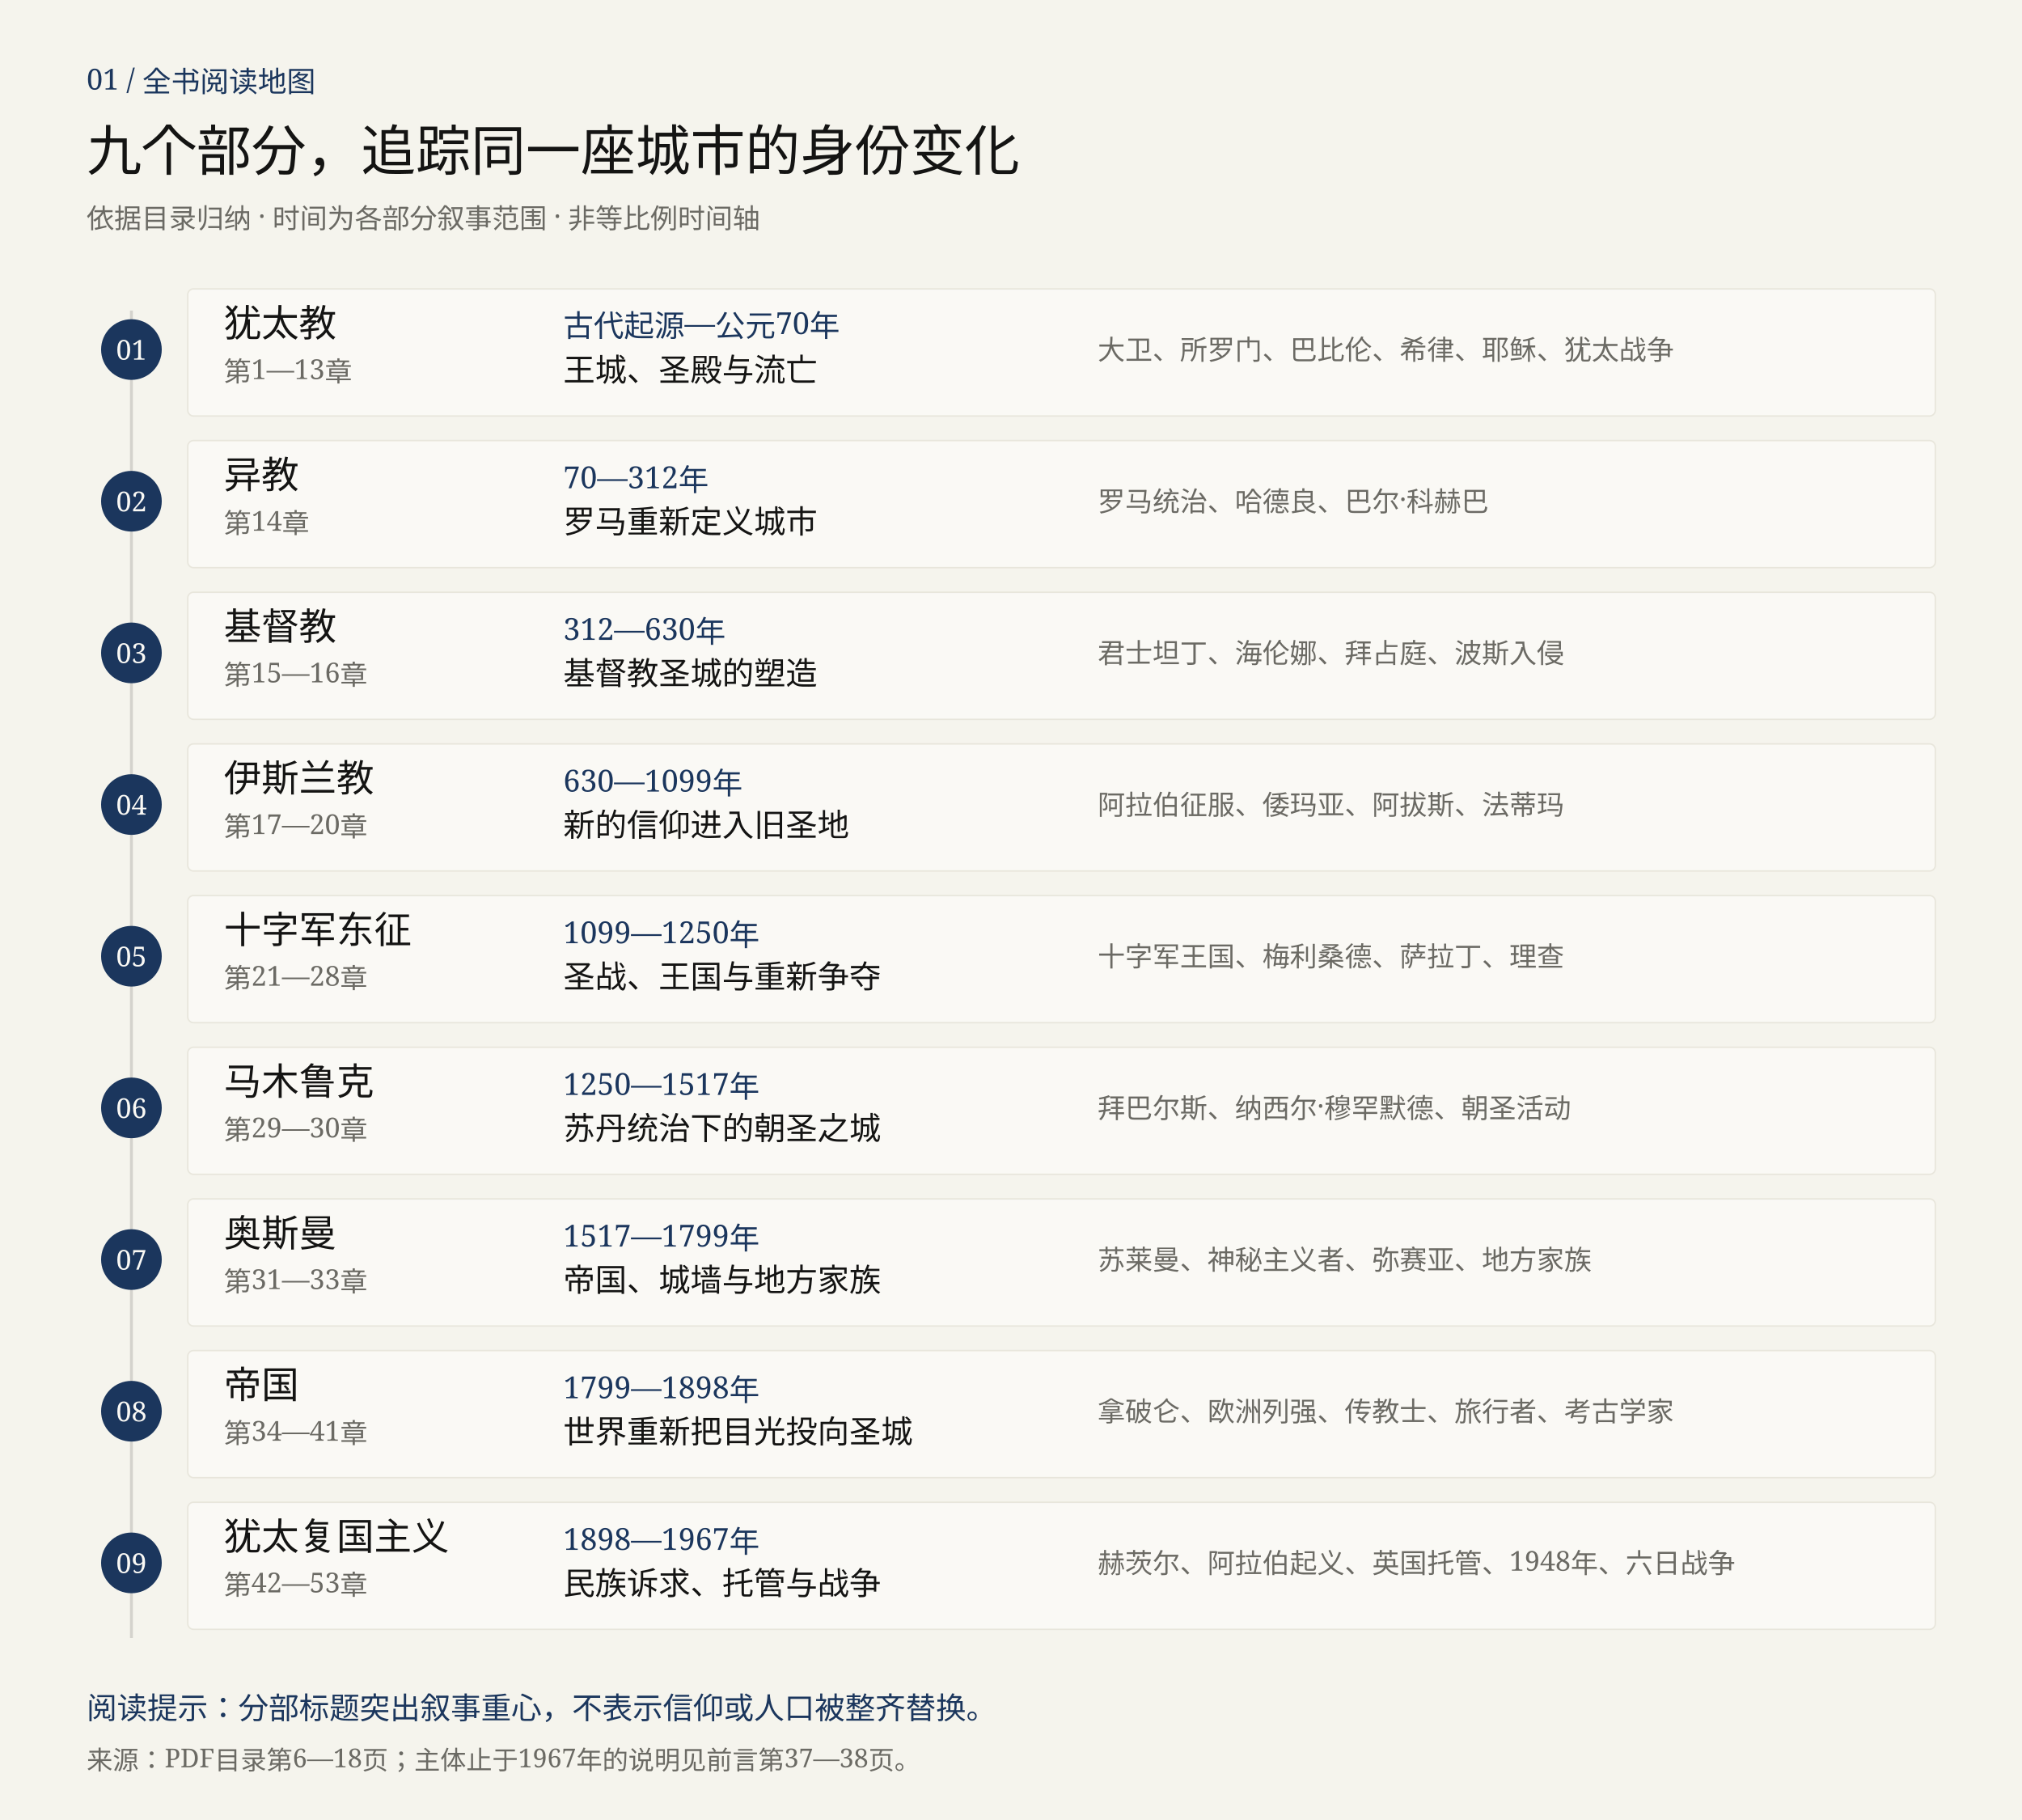
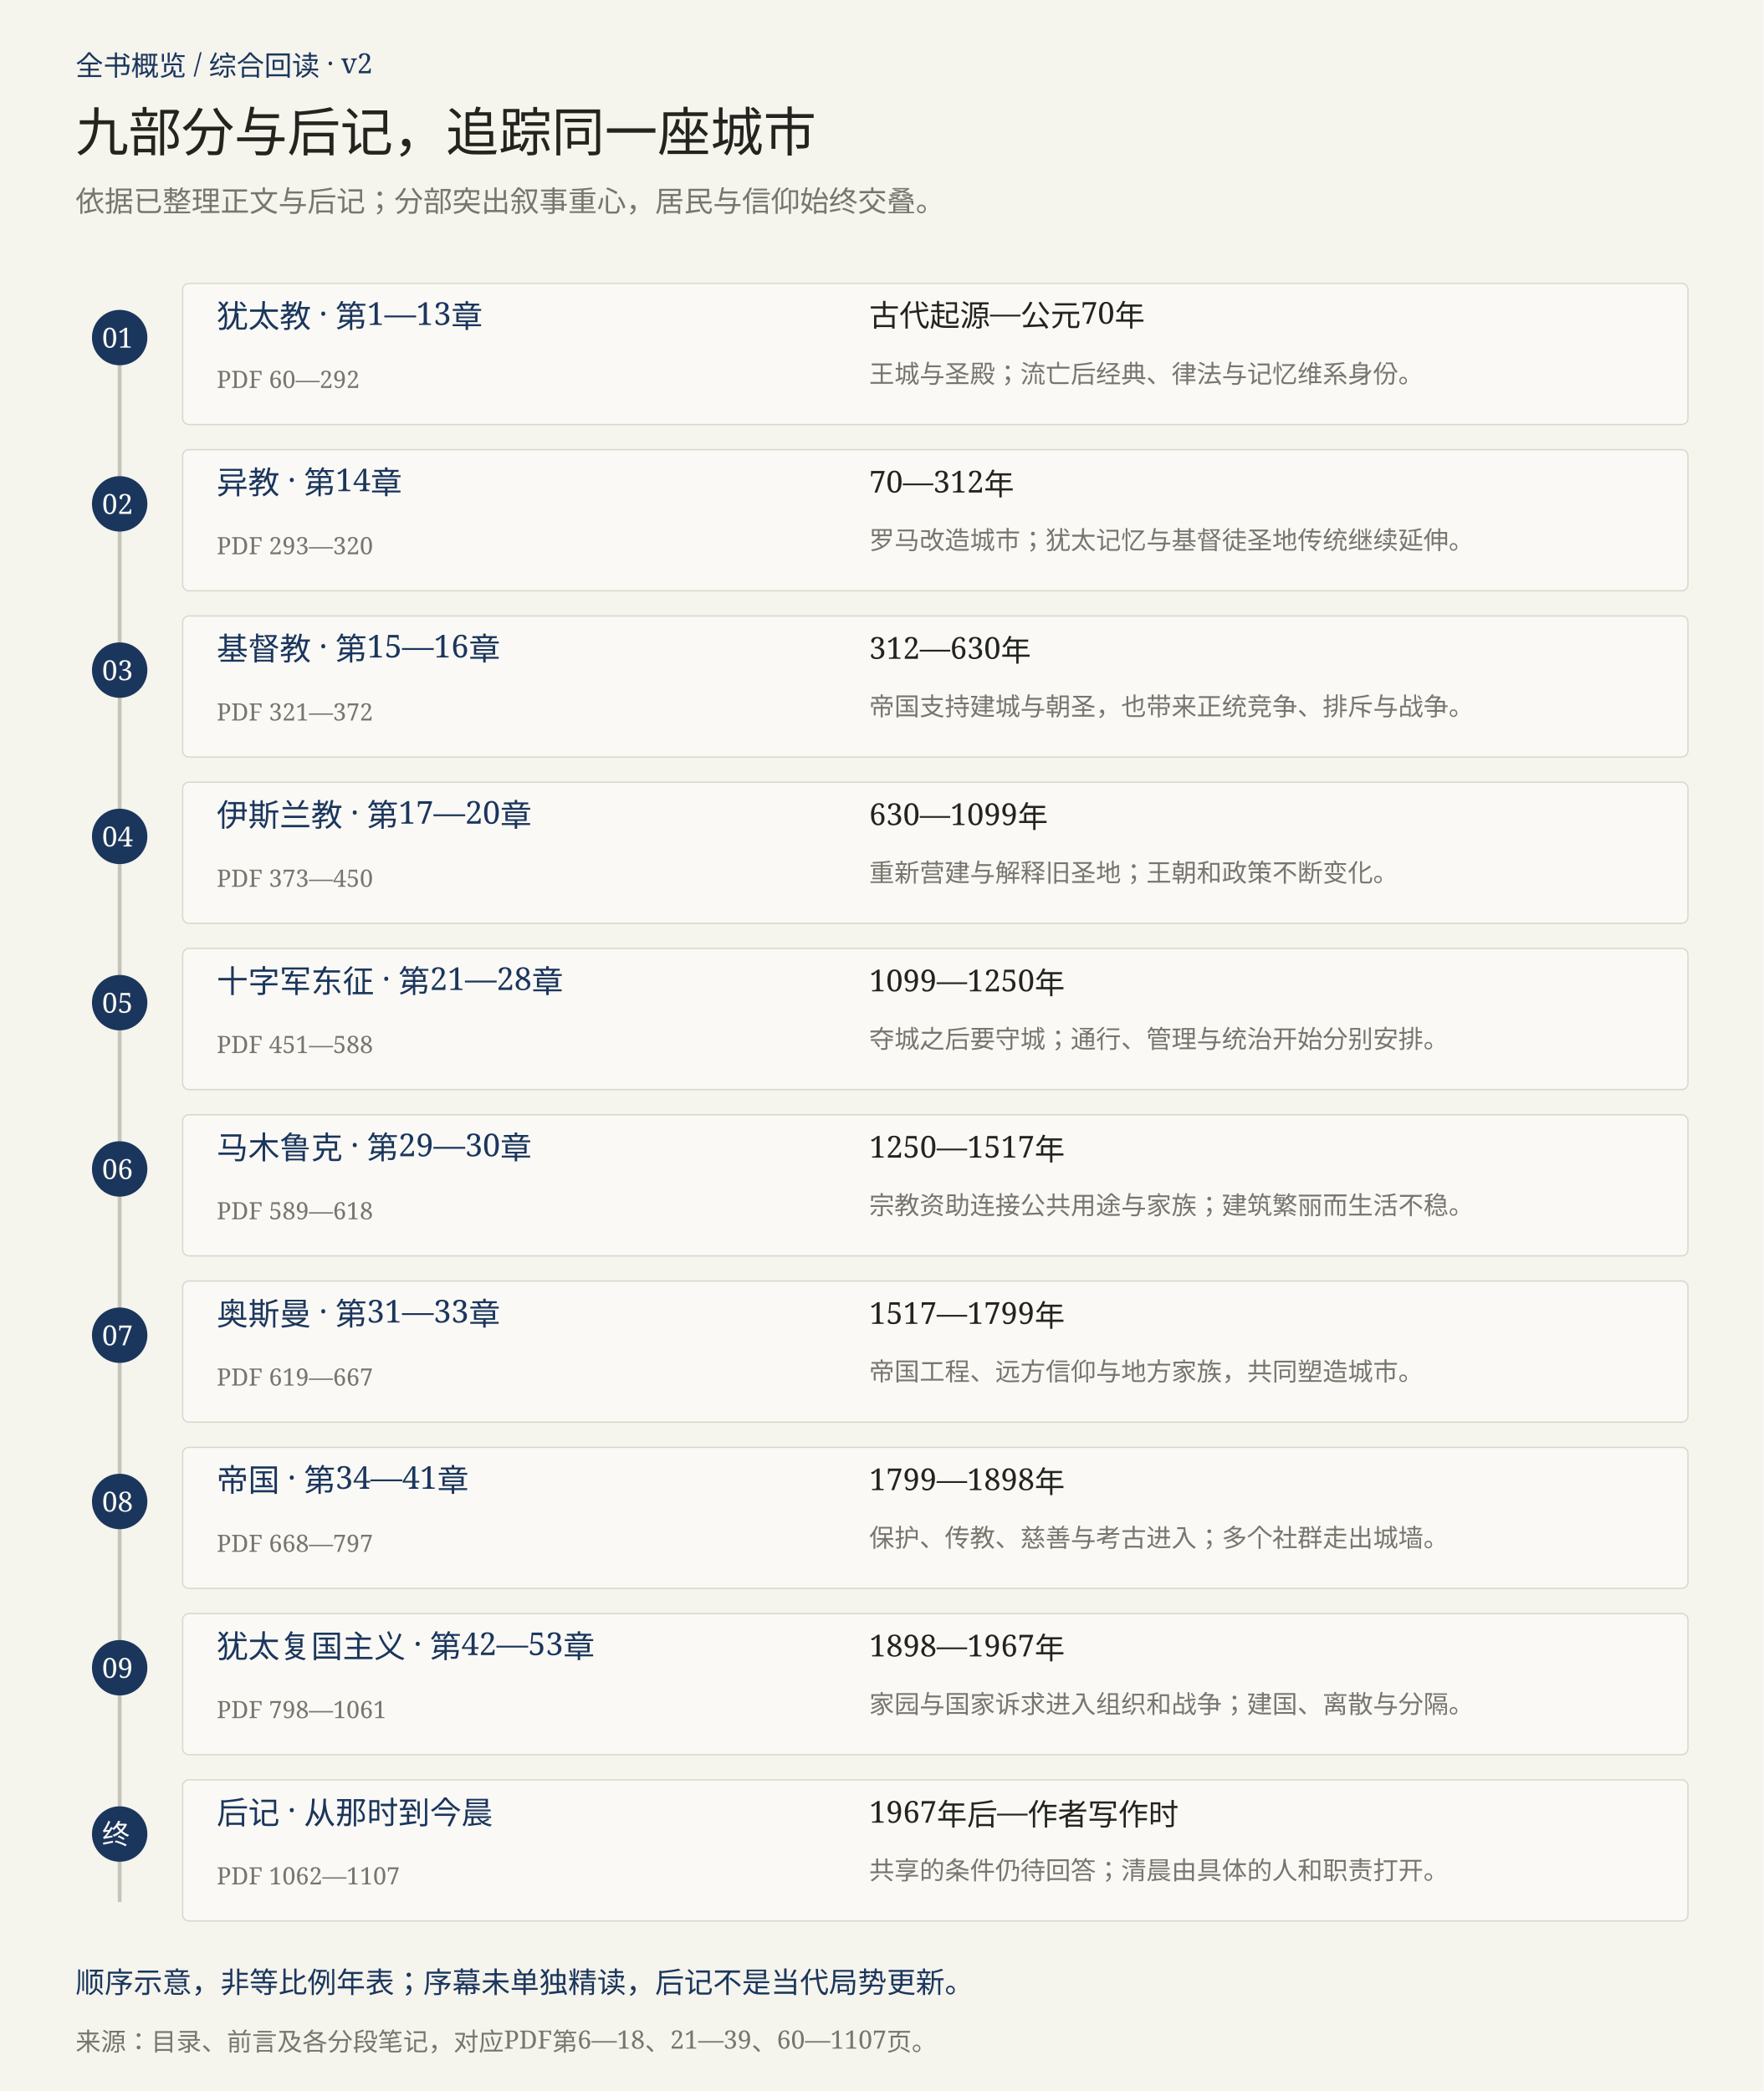
- <svg xmlns="http://www.w3.org/2000/svg" viewBox="0 0 1400 1260" role="img" aria-labelledby="title desc">
+ <svg xmlns="http://www.w3.org/2000/svg" viewBox="0 0 1400 1660" role="img" aria-labelledby="title desc">
  <defs>
-     <style>text{font-family:"Songti SC","STSong","PingFang SC",serif;fill:#141413} .muted{fill:#6b6a64} .blue{fill:#1b365d} .small{font-size:19px} .body{font-size:23px}</style>
+     <style>text{font-family:"Songti SC","STSong","PingFang SC",serif}</style>
    <marker id="arrow" markerWidth="10" markerHeight="8" refX="9" refY="4" orient="auto">
-       <path d="M0 0 L10 4 L0 8" fill="none" stroke="#1b365d" stroke-width="1.5" />
+       <path d="M0 0L9 4L0 8" fill="none" stroke="#1b365d" stroke-width="1.5" />
    </marker>
  </defs>
-   <rect width="100%" height="100%" fill="#f5f4ed" />
-   <text x="60" y="62" font-size="20" class="blue" text-anchor="start">01 / 全书阅读地图</text>
-   <text x="60" y="118" font-size="38" class="" text-anchor="start">九个部分，追踪同一座城市的身份变化</text>
-   <text x="60" y="158" font-size="19" class="muted" text-anchor="start">依据目录归纳 · 时间为各部分叙事范围 · 非等比例时间轴</text>
-   <line x1="91" y1="215" x2="91" y2="1134" stroke="#d4d3cd" stroke-width="2" />
-   <rect x="130" y="200" width="1210" height="88" rx="4" fill="#faf9f5" stroke="#e8e6dc" />
-   <circle cx="91" cy="242" r="21" fill="#1b365d" />
-   <text x="91" y="249" text-anchor="middle" font-size="19" style="fill:#faf9f5">01</text>
-   <text x="155" y="233" font-size="26" class="" text-anchor="start">犹太教</text>
-   <text x="155" y="264" font-size="19" class="muted" text-anchor="start">第1—13章</text>
-   <text x="390" y="233" font-size="21" class="blue" text-anchor="start">古代起源—公元70年</text>
-   <text x="390" y="264" font-size="22" class="" text-anchor="start">王城、圣殿与流亡</text>
-   <text x="760" y="249" font-size="19" class="muted" text-anchor="start">大卫、所罗门、巴比伦、希律、耶稣、犹太战争</text>
-   <rect x="130" y="305" width="1210" height="88" rx="4" fill="#faf9f5" stroke="#e8e6dc" />
-   <circle cx="91" cy="347" r="21" fill="#1b365d" />
-   <text x="91" y="354" text-anchor="middle" font-size="19" style="fill:#faf9f5">02</text>
-   <text x="155" y="338" font-size="26" class="" text-anchor="start">异教</text>
-   <text x="155" y="369" font-size="19" class="muted" text-anchor="start">第14章</text>
-   <text x="390" y="338" font-size="21" class="blue" text-anchor="start">70—312年</text>
-   <text x="390" y="369" font-size="22" class="" text-anchor="start">罗马重新定义城市</text>
-   <text x="760" y="354" font-size="19" class="muted" text-anchor="start">罗马统治、哈德良、巴尔·科赫巴</text>
-   <rect x="130" y="410" width="1210" height="88" rx="4" fill="#faf9f5" stroke="#e8e6dc" />
-   <circle cx="91" cy="452" r="21" fill="#1b365d" />
-   <text x="91" y="459" text-anchor="middle" font-size="19" style="fill:#faf9f5">03</text>
-   <text x="155" y="443" font-size="26" class="" text-anchor="start">基督教</text>
-   <text x="155" y="474" font-size="19" class="muted" text-anchor="start">第15—16章</text>
-   <text x="390" y="443" font-size="21" class="blue" text-anchor="start">312—630年</text>
-   <text x="390" y="474" font-size="22" class="" text-anchor="start">基督教圣城的塑造</text>
-   <text x="760" y="459" font-size="19" class="muted" text-anchor="start">君士坦丁、海伦娜、拜占庭、波斯入侵</text>
-   <rect x="130" y="515" width="1210" height="88" rx="4" fill="#faf9f5" stroke="#e8e6dc" />
-   <circle cx="91" cy="557" r="21" fill="#1b365d" />
-   <text x="91" y="564" text-anchor="middle" font-size="19" style="fill:#faf9f5">04</text>
-   <text x="155" y="548" font-size="26" class="" text-anchor="start">伊斯兰教</text>
-   <text x="155" y="579" font-size="19" class="muted" text-anchor="start">第17—20章</text>
-   <text x="390" y="548" font-size="21" class="blue" text-anchor="start">630—1099年</text>
-   <text x="390" y="579" font-size="22" class="" text-anchor="start">新的信仰进入旧圣地</text>
-   <text x="760" y="564" font-size="19" class="muted" text-anchor="start">阿拉伯征服、倭玛亚、阿拔斯、法蒂玛</text>
-   <rect x="130" y="620" width="1210" height="88" rx="4" fill="#faf9f5" stroke="#e8e6dc" />
-   <circle cx="91" cy="662" r="21" fill="#1b365d" />
-   <text x="91" y="669" text-anchor="middle" font-size="19" style="fill:#faf9f5">05</text>
-   <text x="155" y="653" font-size="26" class="" text-anchor="start">十字军东征</text>
-   <text x="155" y="684" font-size="19" class="muted" text-anchor="start">第21—28章</text>
-   <text x="390" y="653" font-size="21" class="blue" text-anchor="start">1099—1250年</text>
-   <text x="390" y="684" font-size="22" class="" text-anchor="start">圣战、王国与重新争夺</text>
-   <text x="760" y="669" font-size="19" class="muted" text-anchor="start">十字军王国、梅利桑德、萨拉丁、理查</text>
-   <rect x="130" y="725" width="1210" height="88" rx="4" fill="#faf9f5" stroke="#e8e6dc" />
-   <circle cx="91" cy="767" r="21" fill="#1b365d" />
-   <text x="91" y="774" text-anchor="middle" font-size="19" style="fill:#faf9f5">06</text>
-   <text x="155" y="758" font-size="26" class="" text-anchor="start">马木鲁克</text>
-   <text x="155" y="789" font-size="19" class="muted" text-anchor="start">第29—30章</text>
-   <text x="390" y="758" font-size="21" class="blue" text-anchor="start">1250—1517年</text>
-   <text x="390" y="789" font-size="22" class="" text-anchor="start">苏丹统治下的朝圣之城</text>
-   <text x="760" y="774" font-size="19" class="muted" text-anchor="start">拜巴尔斯、纳西尔·穆罕默德、朝圣活动</text>
-   <rect x="130" y="830" width="1210" height="88" rx="4" fill="#faf9f5" stroke="#e8e6dc" />
-   <circle cx="91" cy="872" r="21" fill="#1b365d" />
-   <text x="91" y="879" text-anchor="middle" font-size="19" style="fill:#faf9f5">07</text>
-   <text x="155" y="863" font-size="26" class="" text-anchor="start">奥斯曼</text>
-   <text x="155" y="894" font-size="19" class="muted" text-anchor="start">第31—33章</text>
-   <text x="390" y="863" font-size="21" class="blue" text-anchor="start">1517—1799年</text>
-   <text x="390" y="894" font-size="22" class="" text-anchor="start">帝国、城墙与地方家族</text>
-   <text x="760" y="879" font-size="19" class="muted" text-anchor="start">苏莱曼、神秘主义者、弥赛亚、地方家族</text>
-   <rect x="130" y="935" width="1210" height="88" rx="4" fill="#faf9f5" stroke="#e8e6dc" />
-   <circle cx="91" cy="977" r="21" fill="#1b365d" />
-   <text x="91" y="984" text-anchor="middle" font-size="19" style="fill:#faf9f5">08</text>
-   <text x="155" y="968" font-size="26" class="" text-anchor="start">帝国</text>
-   <text x="155" y="999" font-size="19" class="muted" text-anchor="start">第34—41章</text>
-   <text x="390" y="968" font-size="21" class="blue" text-anchor="start">1799—1898年</text>
-   <text x="390" y="999" font-size="22" class="" text-anchor="start">世界重新把目光投向圣城</text>
-   <text x="760" y="984" font-size="19" class="muted" text-anchor="start">拿破仑、欧洲列强、传教士、旅行者、考古学家</text>
-   <rect x="130" y="1040" width="1210" height="88" rx="4" fill="#faf9f5" stroke="#e8e6dc" />
-   <circle cx="91" cy="1082" r="21" fill="#1b365d" />
-   <text x="91" y="1089" text-anchor="middle" font-size="19" style="fill:#faf9f5">09</text>
-   <text x="155" y="1073" font-size="26" class="" text-anchor="start">犹太复国主义</text>
-   <text x="155" y="1104" font-size="19" class="muted" text-anchor="start">第42—53章</text>
-   <text x="390" y="1073" font-size="21" class="blue" text-anchor="start">1898—1967年</text>
-   <text x="390" y="1104" font-size="22" class="" text-anchor="start">民族诉求、托管与战争</text>
-   <text x="760" y="1089" font-size="19" class="muted" text-anchor="start">赫茨尔、阿拉伯起义、英国托管、1948年、六日战争</text>
-   <text x="60" y="1190" font-size="21" class="blue" text-anchor="start">阅读提示：分部标题突出叙事重心，不表示信仰或人口被整齐替换。</text>
-   <text x="60" y="1225" font-size="18" class="muted" text-anchor="start">来源：PDF目录第6—18页；主体止于1967年的说明见前言第37—38页。</text>
+   <rect width="1400" height="1660" fill="#f5f4ed" />
+   <text x="60" y="60" font-size="22" fill="#1b365d">全书概览 / 综合回读 · v2</text>
+   <text x="60" y="120" font-size="42" fill="#24241f">九部分与后记，追踪同一座城市</text>
+   <text x="60" y="168" font-size="23" fill="#77766e">依据已整理正文与后记；分部突出叙事重心，居民与信仰始终交叠。</text>
+   <path d="M95 270V1510" stroke="#c4c5b8" stroke-width="3" />
+   <circle cx="95" cy="268" r="22" fill="#1b365d" />
+   <text x="81" y="276" font-size="22" fill="#faf9f5">01</text>
+   <rect x="145" y="225" width="1195" height="112" rx="5" fill="#faf9f5" stroke="#d7d7ca" />
+   <text x="172" y="260" font-size="25" fill="#1b365d">犹太教 · 第1—13章</text>
+   <text x="172" y="308" font-size="19" fill="#77766e">PDF 60—292</text>
+   <text x="690" y="259" font-size="24" fill="#24241f">古代起源—公元70年</text>
+   <text x="690" y="304" font-size="20" fill="#77766e">王城与圣殿；流亡后经典、律法与记忆维系身份。</text>
+   <circle cx="95" cy="400" r="22" fill="#1b365d" />
+   <text x="81" y="408" font-size="22" fill="#faf9f5">02</text>
+   <rect x="145" y="357" width="1195" height="112" rx="5" fill="#faf9f5" stroke="#d7d7ca" />
+   <text x="172" y="392" font-size="25" fill="#1b365d">异教 · 第14章</text>
+   <text x="172" y="440" font-size="19" fill="#77766e">PDF 293—320</text>
+   <text x="690" y="391" font-size="24" fill="#24241f">70—312年</text>
+   <text x="690" y="436" font-size="20" fill="#77766e">罗马改造城市；犹太记忆与基督徒圣地传统继续延伸。</text>
+   <circle cx="95" cy="532" r="22" fill="#1b365d" />
+   <text x="81" y="540" font-size="22" fill="#faf9f5">03</text>
+   <rect x="145" y="489" width="1195" height="112" rx="5" fill="#faf9f5" stroke="#d7d7ca" />
+   <text x="172" y="524" font-size="25" fill="#1b365d">基督教 · 第15—16章</text>
+   <text x="172" y="572" font-size="19" fill="#77766e">PDF 321—372</text>
+   <text x="690" y="523" font-size="24" fill="#24241f">312—630年</text>
+   <text x="690" y="568" font-size="20" fill="#77766e">帝国支持建城与朝圣，也带来正统竞争、排斥与战争。</text>
+   <circle cx="95" cy="664" r="22" fill="#1b365d" />
+   <text x="81" y="672" font-size="22" fill="#faf9f5">04</text>
+   <rect x="145" y="621" width="1195" height="112" rx="5" fill="#faf9f5" stroke="#d7d7ca" />
+   <text x="172" y="656" font-size="25" fill="#1b365d">伊斯兰教 · 第17—20章</text>
+   <text x="172" y="704" font-size="19" fill="#77766e">PDF 373—450</text>
+   <text x="690" y="655" font-size="24" fill="#24241f">630—1099年</text>
+   <text x="690" y="700" font-size="20" fill="#77766e">重新营建与解释旧圣地；王朝和政策不断变化。</text>
+   <circle cx="95" cy="796" r="22" fill="#1b365d" />
+   <text x="81" y="804" font-size="22" fill="#faf9f5">05</text>
+   <rect x="145" y="753" width="1195" height="112" rx="5" fill="#faf9f5" stroke="#d7d7ca" />
+   <text x="172" y="788" font-size="25" fill="#1b365d">十字军东征 · 第21—28章</text>
+   <text x="172" y="836" font-size="19" fill="#77766e">PDF 451—588</text>
+   <text x="690" y="787" font-size="24" fill="#24241f">1099—1250年</text>
+   <text x="690" y="832" font-size="20" fill="#77766e">夺城之后要守城；通行、管理与统治开始分别安排。</text>
+   <circle cx="95" cy="928" r="22" fill="#1b365d" />
+   <text x="81" y="936" font-size="22" fill="#faf9f5">06</text>
+   <rect x="145" y="885" width="1195" height="112" rx="5" fill="#faf9f5" stroke="#d7d7ca" />
+   <text x="172" y="920" font-size="25" fill="#1b365d">马木鲁克 · 第29—30章</text>
+   <text x="172" y="968" font-size="19" fill="#77766e">PDF 589—618</text>
+   <text x="690" y="919" font-size="24" fill="#24241f">1250—1517年</text>
+   <text x="690" y="964" font-size="20" fill="#77766e">宗教资助连接公共用途与家族；建筑繁丽而生活不稳。</text>
+   <circle cx="95" cy="1060" r="22" fill="#1b365d" />
+   <text x="81" y="1068" font-size="22" fill="#faf9f5">07</text>
+   <rect x="145" y="1017" width="1195" height="112" rx="5" fill="#faf9f5" stroke="#d7d7ca" />
+   <text x="172" y="1052" font-size="25" fill="#1b365d">奥斯曼 · 第31—33章</text>
+   <text x="172" y="1100" font-size="19" fill="#77766e">PDF 619—667</text>
+   <text x="690" y="1051" font-size="24" fill="#24241f">1517—1799年</text>
+   <text x="690" y="1096" font-size="20" fill="#77766e">帝国工程、远方信仰与地方家族，共同塑造城市。</text>
+   <circle cx="95" cy="1192" r="22" fill="#1b365d" />
+   <text x="81" y="1200" font-size="22" fill="#faf9f5">08</text>
+   <rect x="145" y="1149" width="1195" height="112" rx="5" fill="#faf9f5" stroke="#d7d7ca" />
+   <text x="172" y="1184" font-size="25" fill="#1b365d">帝国 · 第34—41章</text>
+   <text x="172" y="1232" font-size="19" fill="#77766e">PDF 668—797</text>
+   <text x="690" y="1183" font-size="24" fill="#24241f">1799—1898年</text>
+   <text x="690" y="1228" font-size="20" fill="#77766e">保护、传教、慈善与考古进入；多个社群走出城墙。</text>
+   <circle cx="95" cy="1324" r="22" fill="#1b365d" />
+   <text x="81" y="1332" font-size="22" fill="#faf9f5">09</text>
+   <rect x="145" y="1281" width="1195" height="112" rx="5" fill="#faf9f5" stroke="#d7d7ca" />
+   <text x="172" y="1316" font-size="25" fill="#1b365d">犹太复国主义 · 第42—53章</text>
+   <text x="172" y="1364" font-size="19" fill="#77766e">PDF 798—1061</text>
+   <text x="690" y="1315" font-size="24" fill="#24241f">1898—1967年</text>
+   <text x="690" y="1360" font-size="20" fill="#77766e">家园与国家诉求进入组织和战争；建国、离散与分隔。</text>
+   <circle cx="95" cy="1456" r="22" fill="#1b365d" />
+   <text x="81" y="1464" font-size="22" fill="#faf9f5">终</text>
+   <rect x="145" y="1413" width="1195" height="112" rx="5" fill="#faf9f5" stroke="#d7d7ca" />
+   <text x="172" y="1448" font-size="25" fill="#1b365d">后记 · 从那时到今晨</text>
+   <text x="172" y="1496" font-size="19" fill="#77766e">PDF 1062—1107</text>
+   <text x="690" y="1447" font-size="24" fill="#24241f">1967年后—作者写作时</text>
+   <text x="690" y="1492" font-size="20" fill="#77766e">共享的条件仍待回答；清晨由具体的人和职责打开。</text>
+   <text x="60" y="1582" font-size="23" fill="#1b365d">顺序示意，非等比例年表；序幕未单独精读，后记不是当代局势更新。</text>
+   <text x="60" y="1628" font-size="20" fill="#77766e">来源：目录、前言及各分段笔记，对应PDF第6—18、21—39、60—1107页。</text>
</svg>
